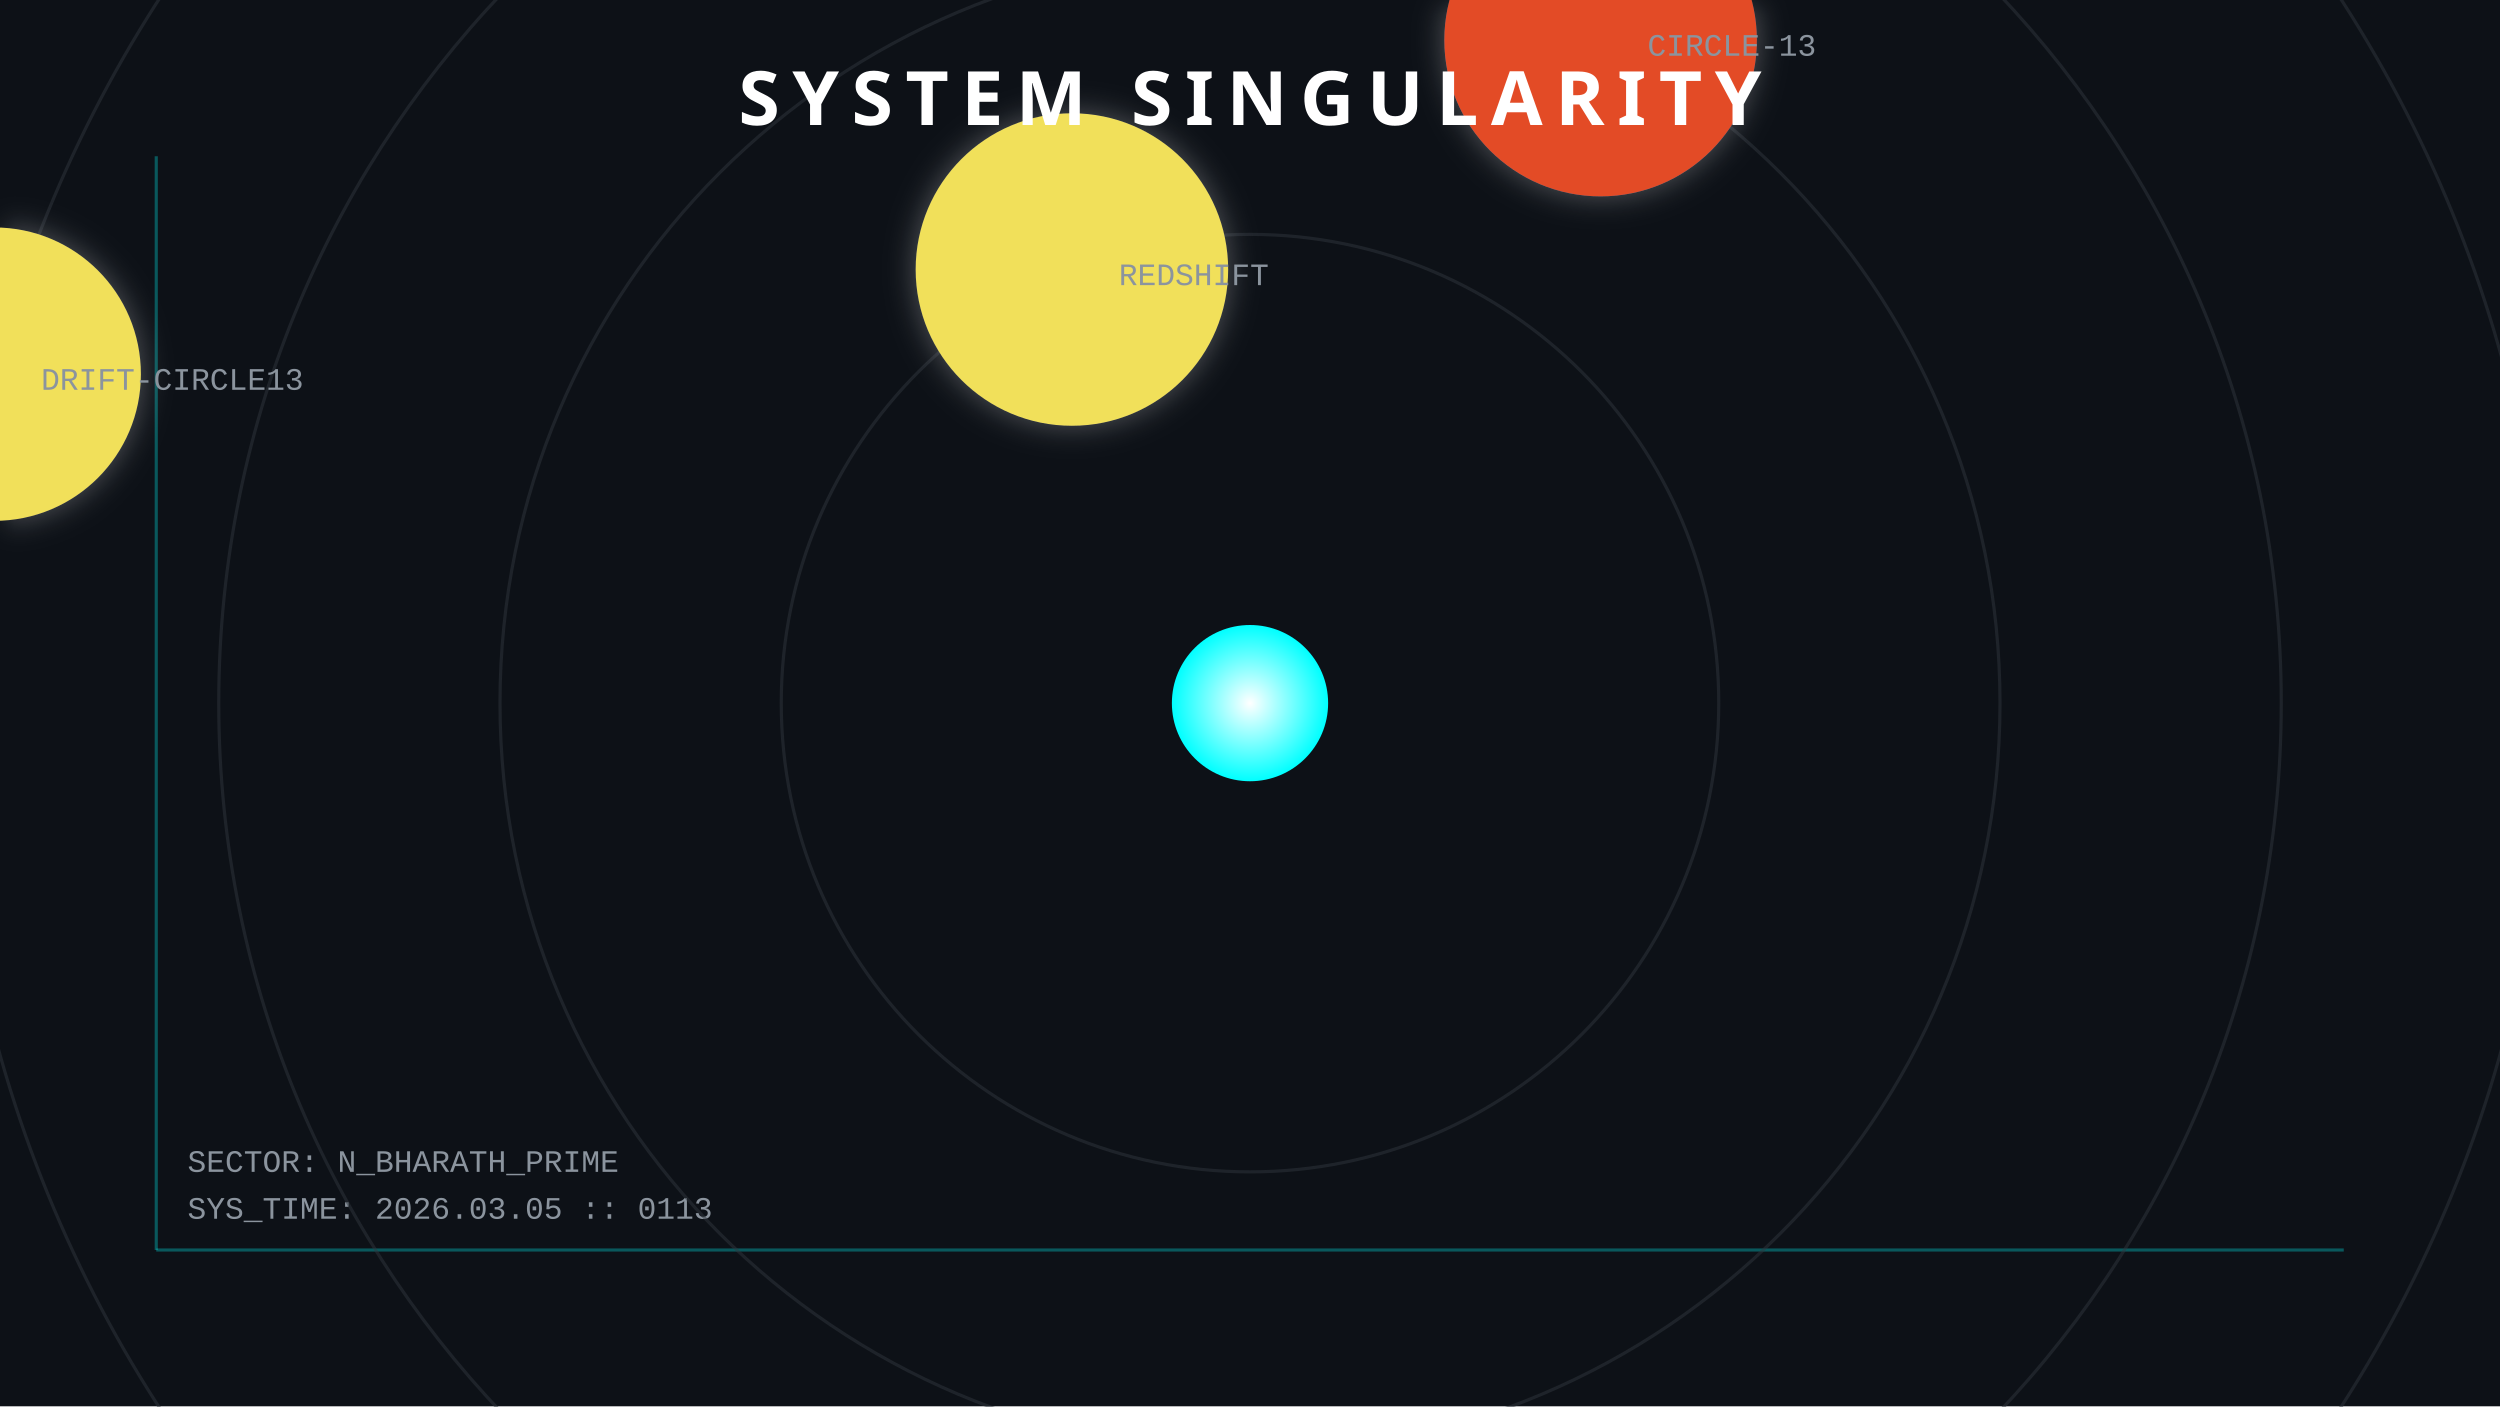
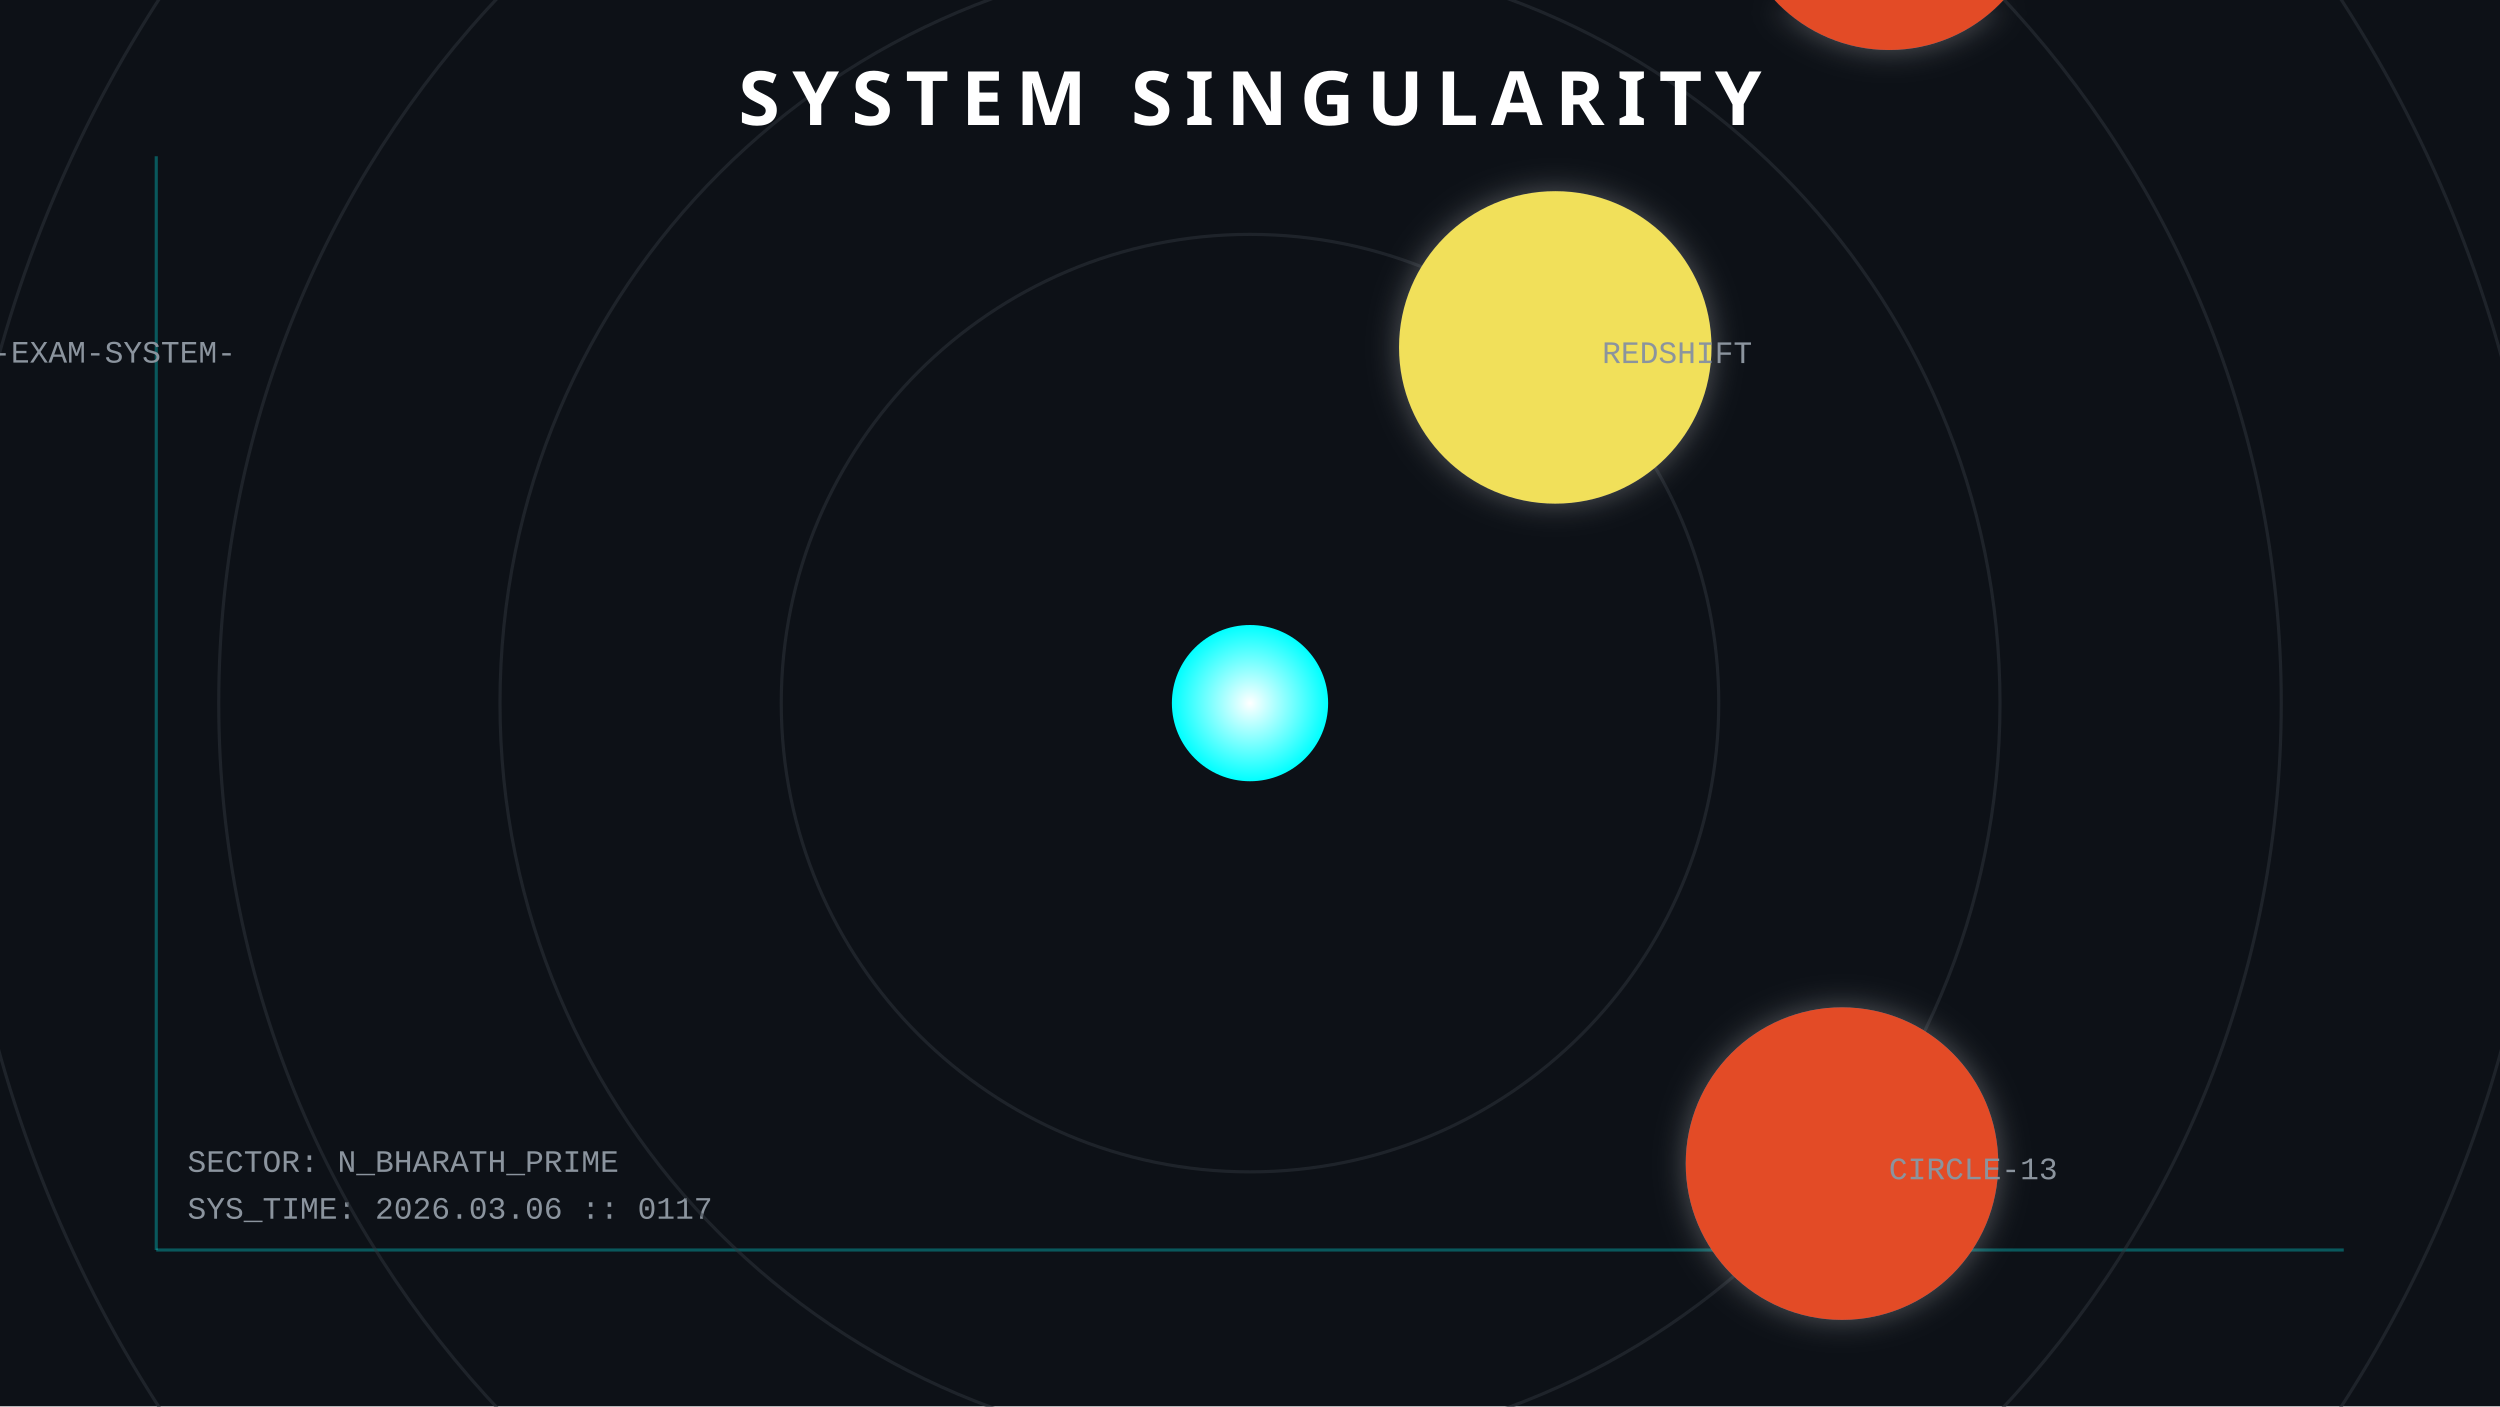
<svg xmlns="http://www.w3.org/2000/svg" width="800" height="450">
  <style>
        .orbit { fill: none; stroke: #30363d; stroke-width: 1; opacity: 0.5; }
        .planet { filter: drop-shadow(0 0 5px rgba(255,255,255,0.3)); }
        .text { font-family: 'Courier New', monospace; fill: #8b949e; font-size: 10px; }
        .title { font-family: sans-serif; fill: white; font-weight: bold; font-size: 24px; letter-spacing: 4px; }
        .hud-line { stroke: #00ffff; stroke-width: 1; opacity: 0.3; }
        
        /* ANIMATIONS */
        @keyframes pulse { 0% { r: 25; opacity: 0.8; } 50% { r: 30; opacity: 0.4; } 100% { r: 25; opacity: 0.8; } }
        .sun { animation: pulse 4s infinite; }
    </style>
  <rect width="100%" height="100%" fill="#0d1117" />
  <line x1="50" y1="50" x2="50" y2="400" class="hud-line" />
  <line x1="50" y1="400" x2="750" y2="400" class="hud-line" />
-   <text x="60" y="390" class="text">SYS_TIME: 2026.03.05 :: 0113</text>
+   <text x="60" y="390" class="text">SYS_TIME: 2026.03.06 :: 0117</text>
  <text x="60" y="375" class="text">SECTOR: N_BHARATH_PRIME</text>
  <circle cx="400" cy="225" r="25" fill="url(#grad1)" class="sun" />
  <defs>
    <radialGradient id="grad1" cx="50%" cy="50%" r="50%" fx="50%" fy="50%">
      <stop offset="0%" style="stop-color:white;stop-opacity:1" />
      <stop offset="100%" style="stop-color:#00ffff;stop-opacity:1" />
    </radialGradient>
  </defs>
  <circle cx="400" cy="225" r="150.0" class="orbit" />
-   <circle cx="343.01" cy="86.248" r="50" fill="#f1e05a" class="planet" />
-   <text x="358.01" y="91.248" class="text" fill="white">REDSHIFT</text>
+   <circle cx="497.689" cy="111.171" r="50" fill="#f1e05a" class="planet" />
+   <text x="512.689" y="116.171" class="text" fill="white">REDSHIFT</text>
  <circle cx="400" cy="225" r="240.0" class="orbit" />
-   <circle cx="512.189" cy="12.836" r="50" fill="#e34c26" class="planet" />
-   <text x="527.189" y="17.836" class="text" fill="white">CIRCLE-13</text>
+   <circle cx="589.437" cy="372.356" r="50" fill="#e34c26" class="planet" />
+   <text x="604.437" y="377.356" class="text" fill="white">CIRCLE-13</text>
  <circle cx="400" cy="225" r="330.0" class="orbit" />
-   <circle cx="566.864" cy="-59.704" r="50" fill="#e34c26" class="planet" />
-   <text x="581.864" y="-54.704" class="text" fill="white">ALVRYN-AI</text>
+   <circle cx="604.494" cy="-34.002" r="50" fill="#e34c26" class="planet" />
+   <text x="619.494" y="-29.002" class="text" fill="white">ALVRYN-AI</text>
  <circle cx="400" cy="225" r="415.422" class="orbit" />
-   <circle cx="-1.862" cy="119.728" r="46.948" fill="#f1e05a" class="planet" />
-   <text x="13.138" y="124.728" class="text" fill="white">DRIFT-CIRCLE13</text>
+   <circle cx="186.891" cy="581.595" r="46.948" fill="#f1e05a" class="planet" />
+   <text x="201.891" y="586.595" class="text" fill="white">DRIFT-CIRCLE13</text>
  <circle cx="400" cy="225" r="461.81" class="orbit" />
-   <circle cx="839.144" cy="82.101" r="20.925" fill="#2b7489" class="planet" />
-   <text x="854.144" y="87.101" class="text" fill="white">DSATM-EXAM-SYSTEM-</text>
+   <circle cx="-47.528" cy="111.04" r="20.925" fill="#2b7489" class="planet" />
+   <text x="-32.528" y="116.04" class="text" fill="white">DSATM-EXAM-SYSTEM-</text>
  <circle cx="400" cy="225" r="504.841" class="orbit" />
-   <circle cx="221.017" cy="697.049" r="18.688" fill="#8b949e" class="planet" />
-   <text x="236.017" y="702.049" class="text" fill="white">NBHARATH1306</text>
+   <circle cx="3.361" cy="-87.318" r="18.688" fill="#8b949e" class="planet" />
+   <text x="18.361" y="-82.318" class="text" fill="white">NBHARATH1306</text>
  <circle cx="400" cy="225" r="547.074" class="orbit" />
-   <circle cx="467.47" cy="-317.898" r="18.155" fill="#e34c26" class="planet" />
-   <text x="482.47" y="-312.898" class="text" fill="white">WEBSITE-EQUDATOR-TRADING-PLATFORM</text>
+   <circle cx="803.359" cy="594.583" r="18.155" fill="#e34c26" class="planet" />
+   <text x="818.359" y="599.583" class="text" fill="white">WEBSITE-EQUDATOR-TRADING-PLATFORM</text>
  <circle cx="400" cy="225" r="577.906" class="orbit" />
-   <circle cx="36.697" cy="674.429" r="10.555" fill="#8b949e" class="planet" />
-   <text x="51.697" y="679.429" class="text" fill="white">FLASK</text>
+   <circle cx="825.891" cy="-165.631" r="10.555" fill="#8b949e" class="planet" />
+   <text x="840.891" y="-160.631" class="text" fill="white">FLASK</text>
  <circle cx="400" cy="225" r="608.179" class="orbit" />
-   <circle cx="777.696" cy="701.684" r="10.182" fill="#8b949e" class="planet" />
-   <text x="792.696" y="706.684" class="text" fill="white">HCF-INTERNSHIP</text>
+   <circle cx="-205.838" cy="278.316" r="10.182" fill="#8b949e" class="planet" />
+   <text x="-190.838" y="283.316" class="text" fill="white">HCF-INTERNSHIP</text>
  <circle cx="400" cy="225" r="637.048" class="orbit" />
-   <circle cx="-112.834" cy="602.931" r="9.246" fill="#8b949e" class="planet" />
+   <circle cx="-227.23" cy="336.416" r="9.246" fill="#8b949e" class="planet" />
  <text x="400" y="40" text-anchor="middle" class="title">SYSTEM SINGULARITY</text>
</svg>
